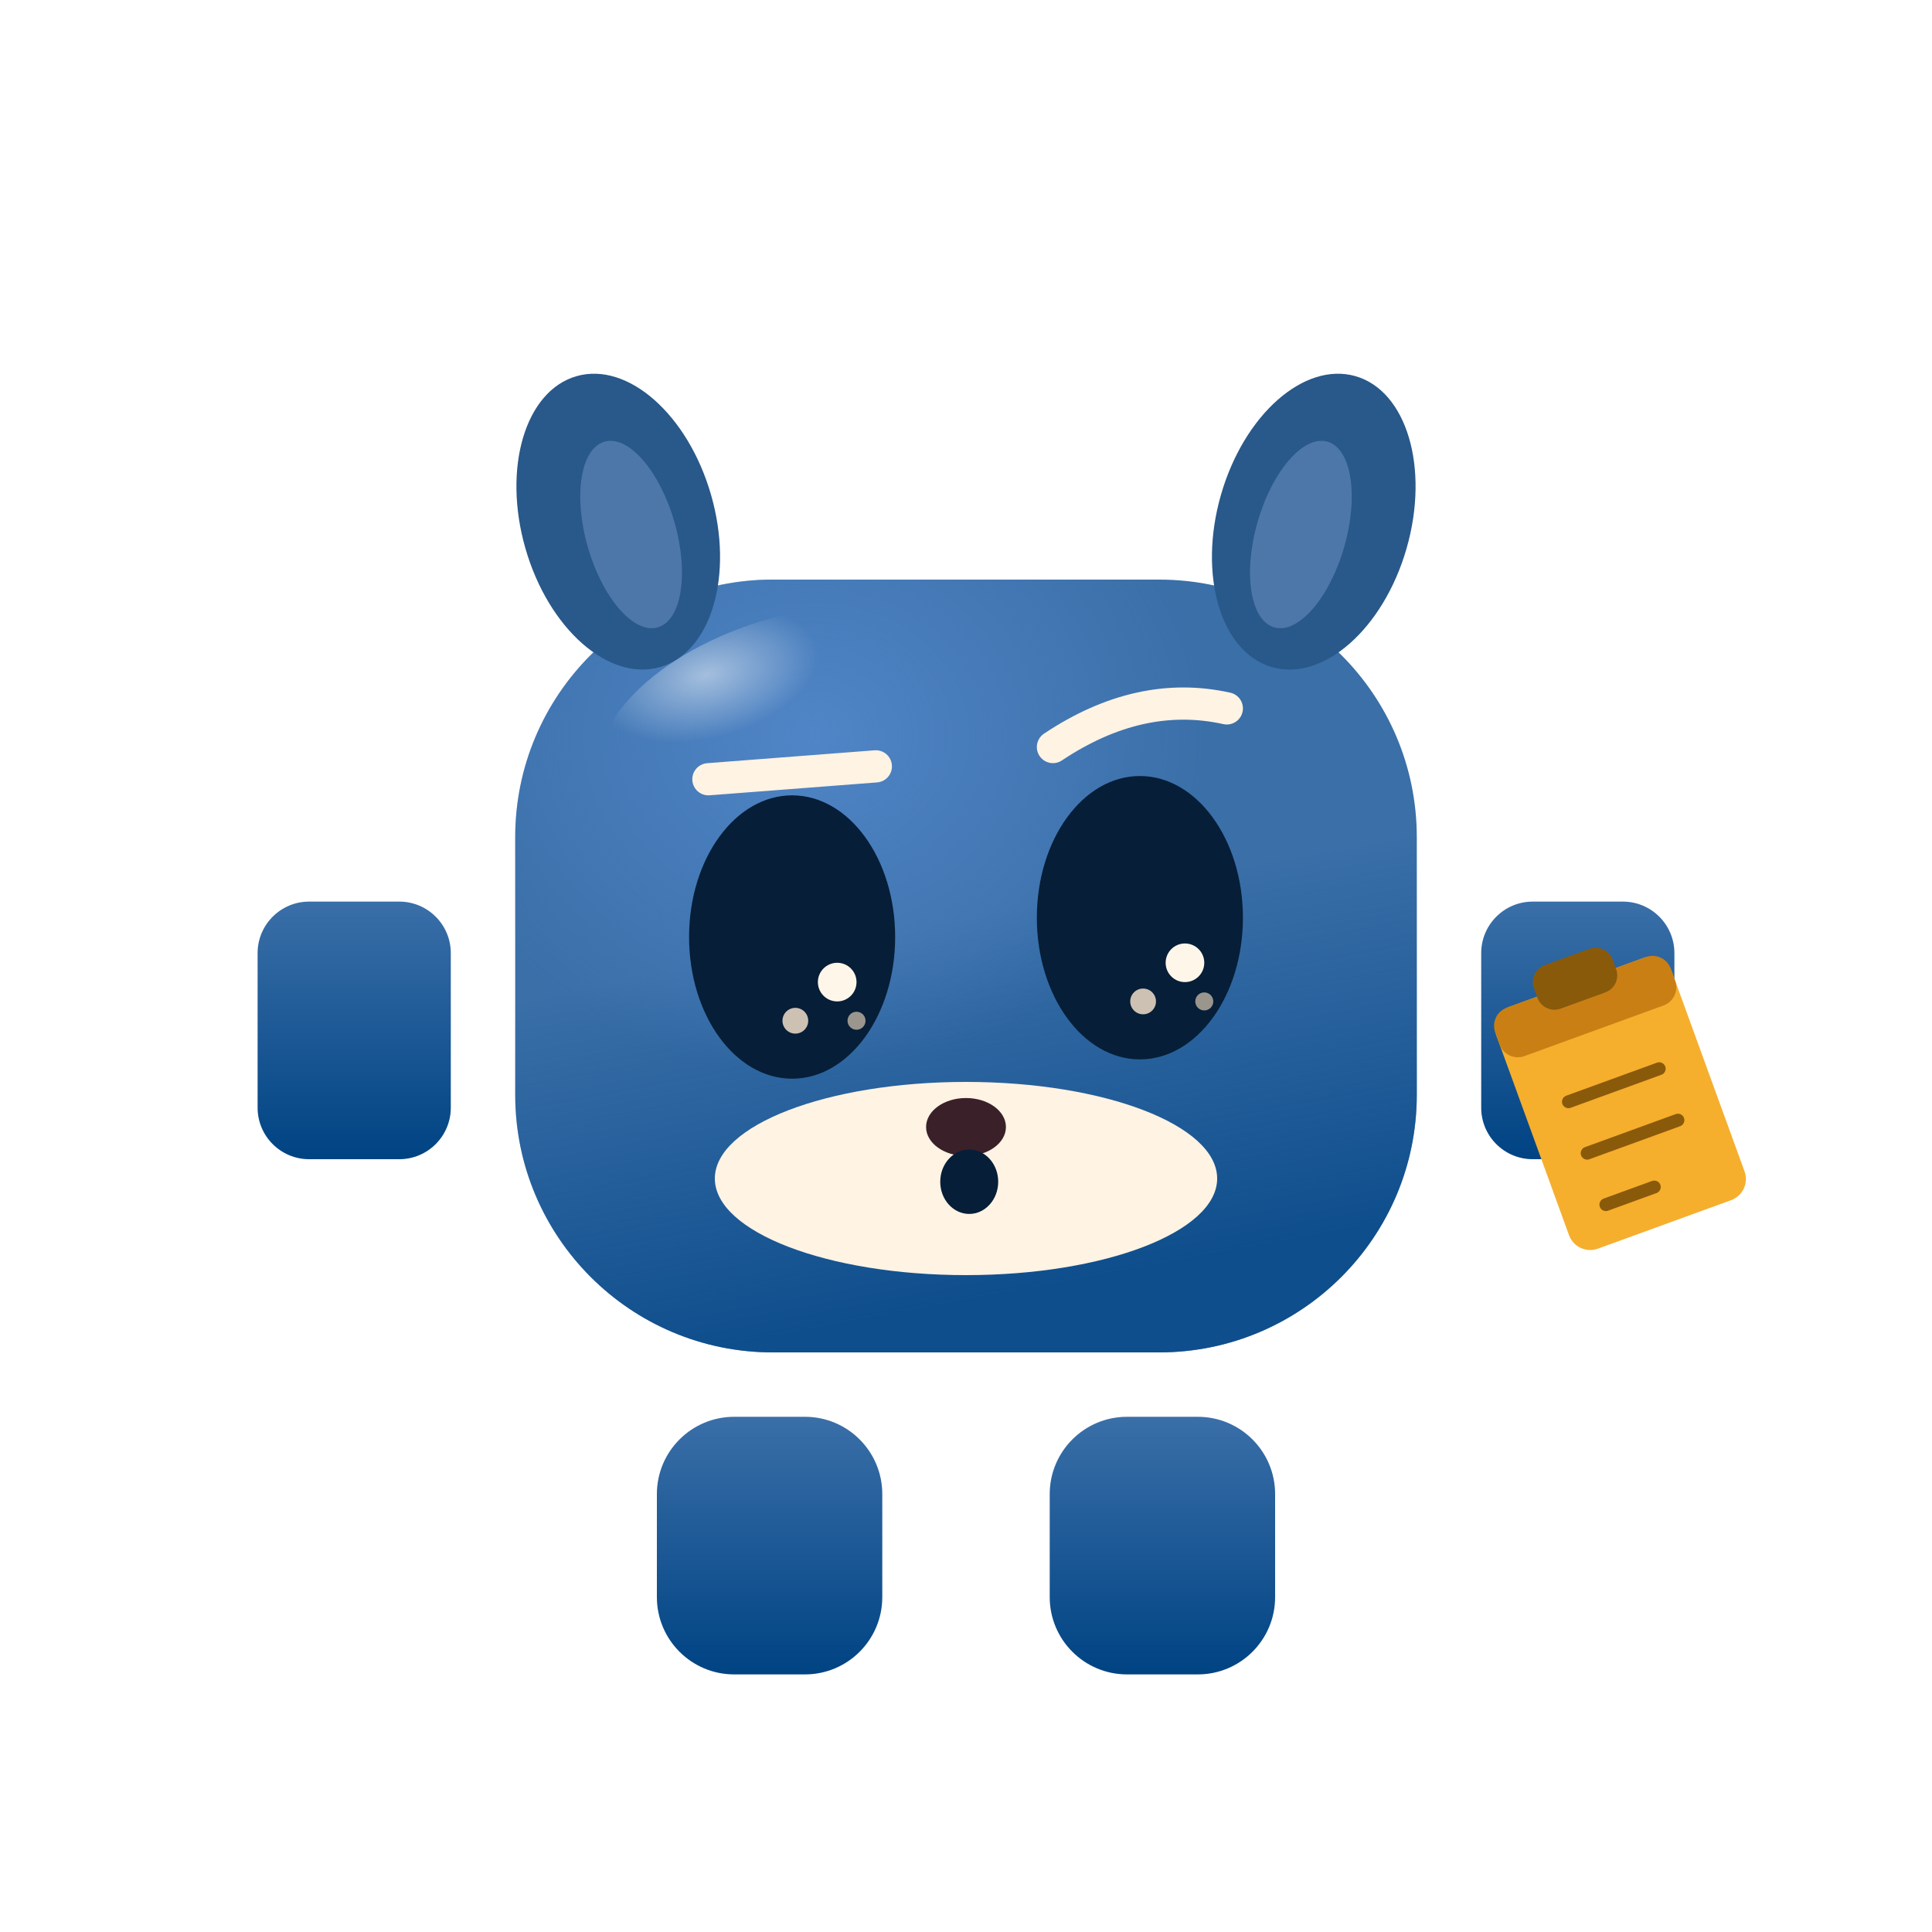
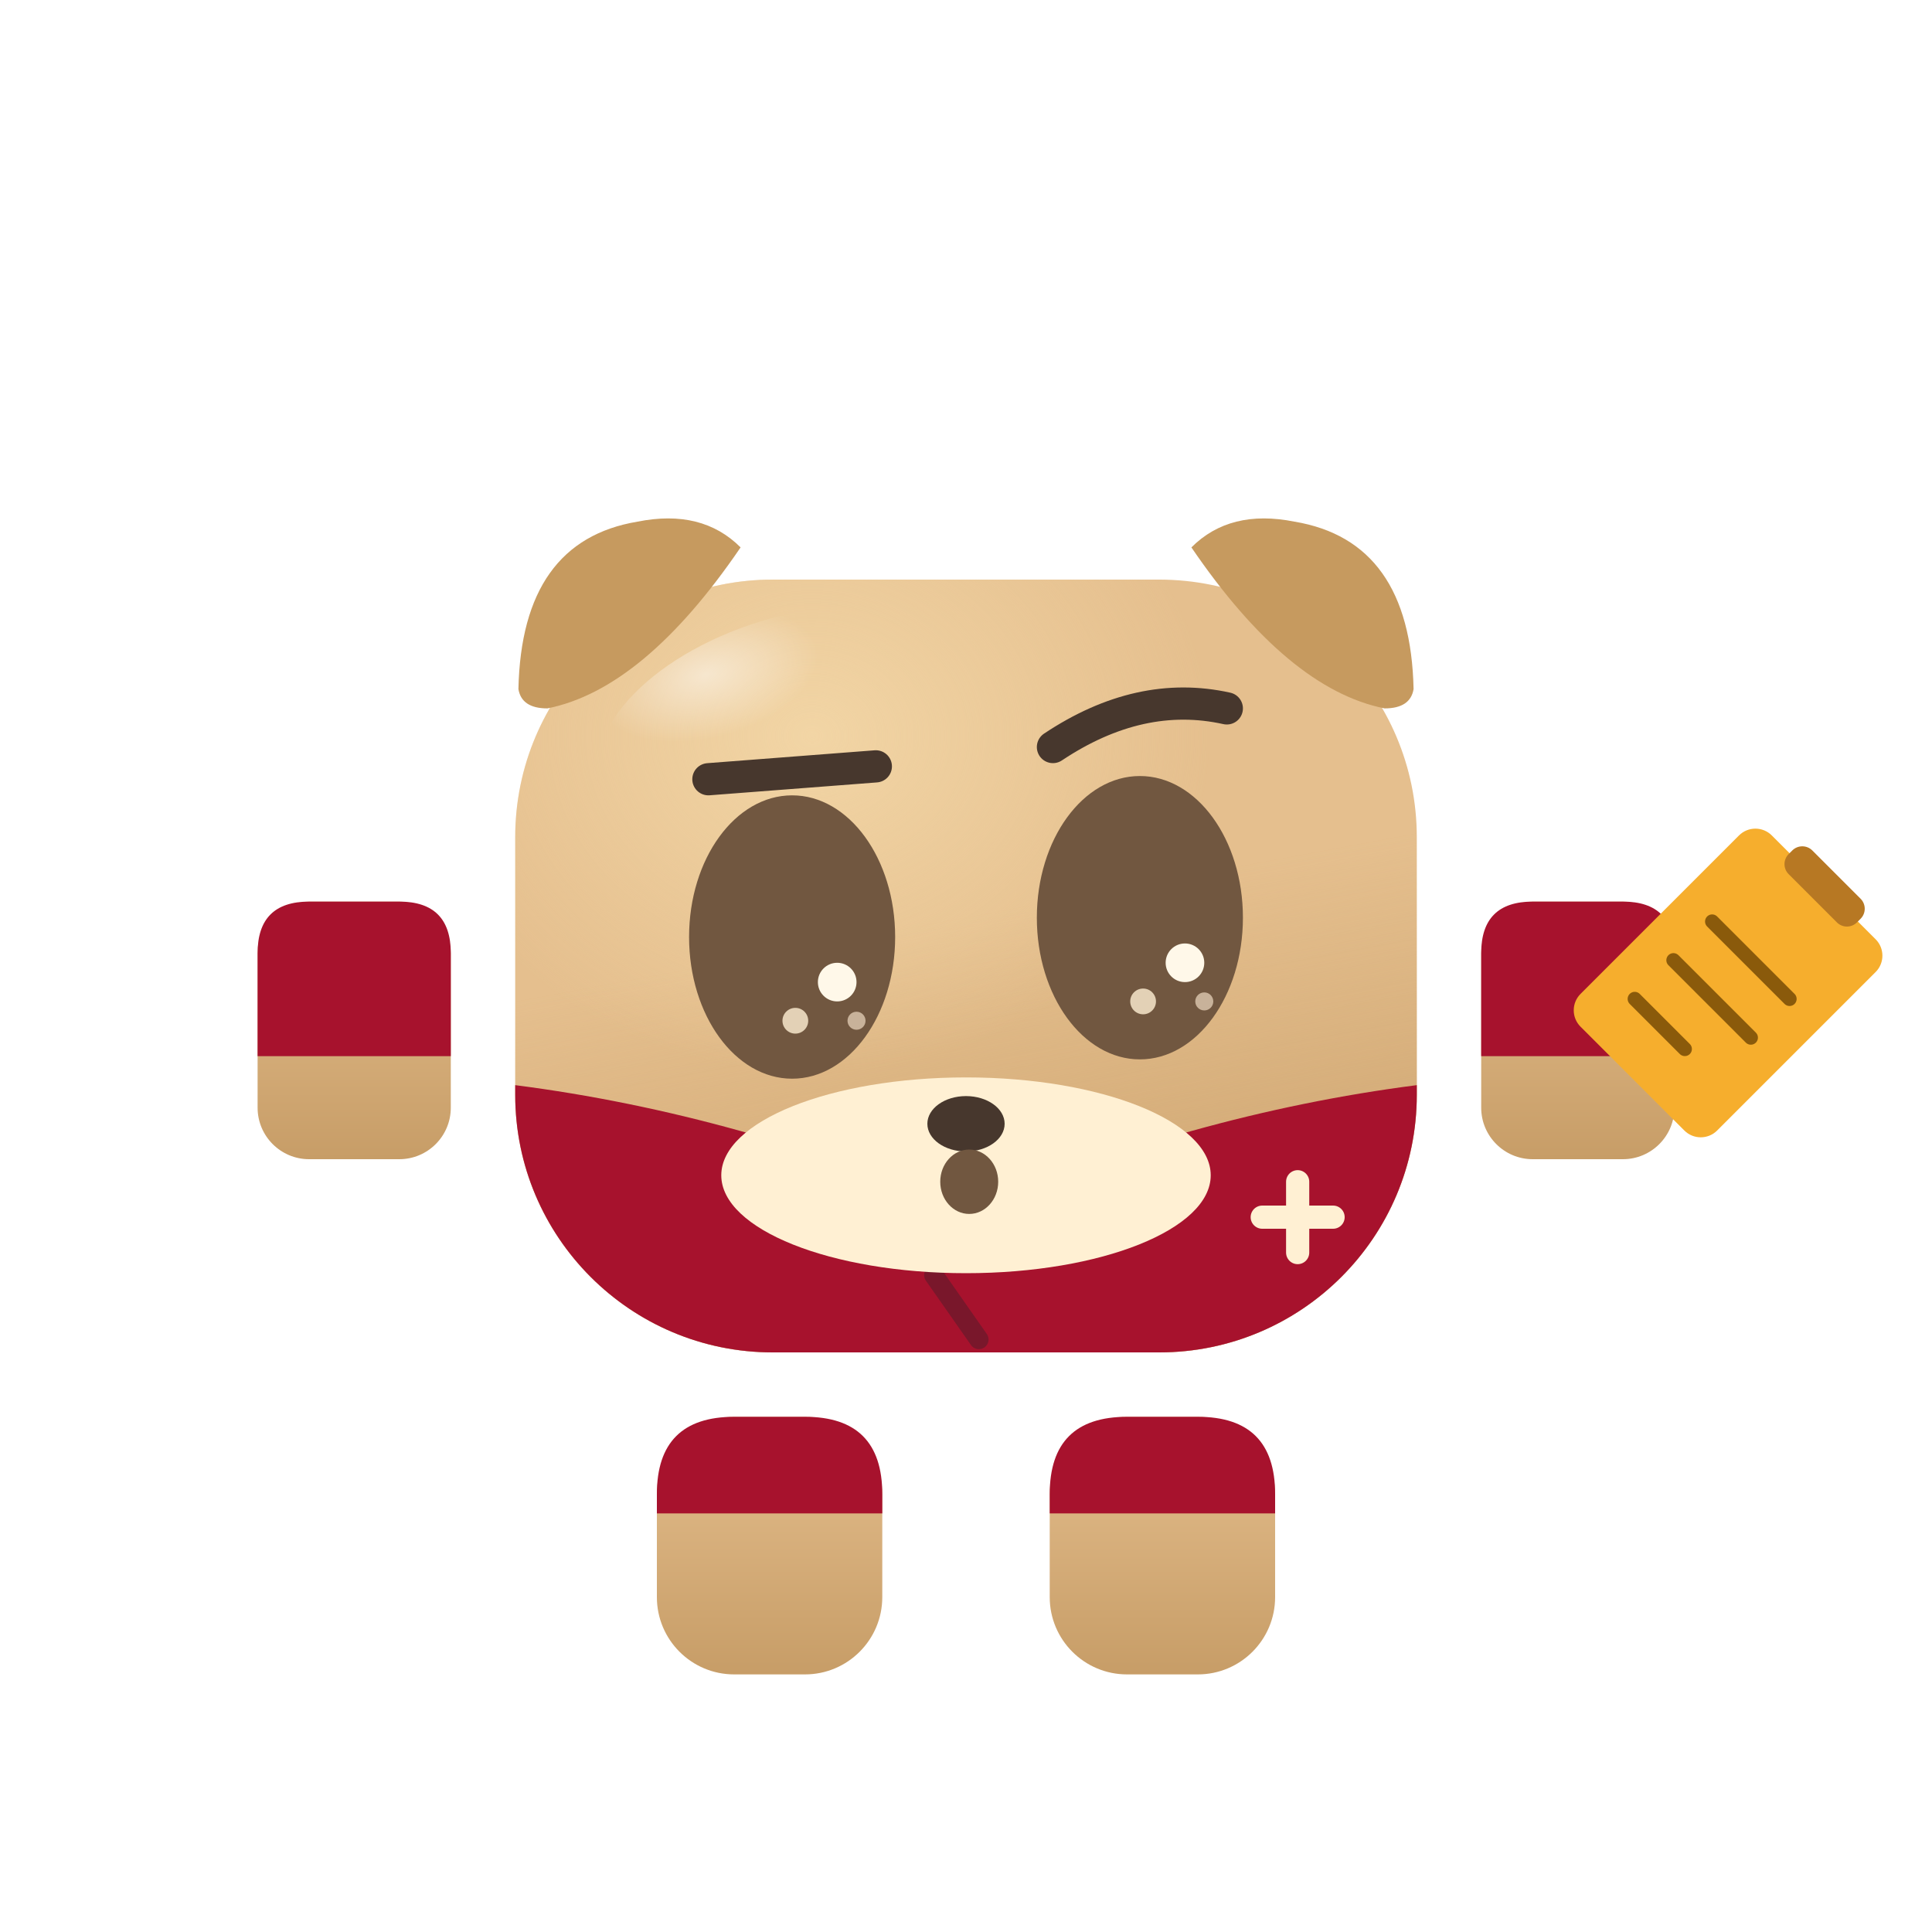
<svg xmlns="http://www.w3.org/2000/svg" viewBox="-3 -5 30 30">
  <defs>
    <radialGradient id="cvm-hi" cx="33%" cy="20%" r="80%">
-       <stop offset="0%" stop-color="#5489CC" stop-opacity="0.85" />
-       <stop offset="55%" stop-color="#5489CC" stop-opacity="0" />
+       <stop offset="0%" stop-color="#F4D9A9" stop-opacity="0.85" />
+       <stop offset="55%" stop-color="#F4D9A9" stop-opacity="0" />
    </radialGradient>
    <linearGradient id="cvm-lo" x1="0" y1="0" x2="0.22" y2="1">
-       <stop offset="52%" stop-color="#004383" stop-opacity="0" />
-       <stop offset="100%" stop-color="#004383" stop-opacity="0.75" />
+       <stop offset="52%" stop-color="#C79D67" stop-opacity="0" />
+       <stop offset="100%" stop-color="#C79D67" stop-opacity="0.75" />
    </linearGradient>
    <linearGradient id="cvm-limb" x1="0" y1="0" x2="0" y2="1">
-       <stop offset="0%" stop-color="#3A6FA8" />
-       <stop offset="100%" stop-color="#004383" />
+       <stop offset="0%" stop-color="#E5BF8E" />
+       <stop offset="100%" stop-color="#C79D67" />
    </linearGradient>
    <radialGradient id="cvm-spec" cx="30%" cy="16%" r="26%">
      <stop offset="0%" stop-color="#ffffff" stop-opacity="0.5" />
      <stop offset="100%" stop-color="#ffffff" stop-opacity="0" />
    </radialGradient>
  </defs>
  <g id="rig-root">
    <g id="rig-arm-left" data-pivot="2.5 9">
      <path d="M1.8 9 L3.2 9 A0.8 0.8 0 0 1 4 9.8 L4 12.2 A0.8 0.8 0 0 1 3.2 13 L1.8 13 A0.8 0.8 0 0 1 1 12.2 L1 9.8 A0.8 0.8 0 0 1 1.8 9 Z" fill="url(#cvm-limb)" />
+       <path id="scrub-sleeve-left" d="M1 11.4 V9.8 Q1 9 1.8 9 H3.2 Q4 9 4 9.8 V11.4 Z" fill="#A7122D" />
    </g>
    <g id="rig-arm-right" data-pivot="21.5 9">
      <path d="M20.8 9 L22.2 9 A0.8 0.8 0 0 1 23 9.8 L23 12.2 A0.8 0.8 0 0 1 22.2 13 L20.8 13 A0.8 0.8 0 0 1 20 12.2 L20 9.8 A0.8 0.8 0 0 1 20.8 9 Z" fill="url(#cvm-limb)" />
+       <path id="scrub-sleeve-right" d="M20 11.4 V9.8 Q20 9 20.8 9 H22.2 Q23 9 23 9.8 V11.4 Z" fill="#A7122D" />
      <g id="slot-item">
-         <g transform="rotate(-20 21.5 12.8)">
-           <rect x="20.9" y="10.4" width="2.9" height="4.0" rx="0.35" fill="#F6AE2D" />
-           <rect x="20.9" y="10.4" width="2.9" height="0.8" rx="0.3" fill="#C97F14" />
-           <rect x="21.7" y="9.98" width="1.3" height="0.72" rx="0.28" fill="#8A5A0B" />
-           <path d="M21.6 12.1 H23.1 M21.6 12.95 H23.1 M21.6 13.8 H22.4" stroke="#8A5A0B" stroke-width="0.2" stroke-linecap="round" />
+         <g id="clipboard-board" transform="rotate(45 21.5 10.9)">
+           <rect x="21.2" y="6.7" width="3" height="4.2" rx="0.36" fill="#F6AE2D" />
+           <rect x="21.95" y="6.42" width="1.5" height="0.52" rx="0.22" fill="#B77823" />
+           <path d="M21.85 8.3 H23.55 M21.85 9.15 H23.55 M21.85 10 H22.95" stroke="#8A5A0B" stroke-width="0.22" stroke-linecap="round" />
        </g>
      </g>
    </g>
    <g id="rig-leg-left" data-pivot="8.95 17">
      <rect x="7.2" y="17" width="3.5" height="4" rx="1.2" fill="url(#cvm-limb)" />
+       <path id="scrub-leg-left" d="M8.4 17 H9.5 Q10.7 17 10.7 18.2 V18.5 H7.2 V18.2 Q7.2 17 8.4 17 Z" fill="#A7122D" />
    </g>
    <g id="rig-leg-right" data-pivot="15.05 17">
      <rect x="13.3" y="17" width="3.5" height="4" rx="1.2" fill="url(#cvm-limb)" />
+       <path id="scrub-leg-right" d="M14.5 17 H15.6 Q16.8 17 16.8 18.2 V18.5 H13.3 V18.2 Q13.3 17 14.5 17 Z" fill="#A7122D" />
    </g>
    <g id="rig-body">
-       <path d="M9 4 L15 4 A4 4 0 0 1 19 8 L19 12 A4 4 0 0 1 15 16 L9 16 A4 4 0 0 1 5 12 L5 8 A4 4 0 0 1 9 4 Z" fill="#3A6FA8" />
+       <clipPath id="rounds-body-clip">
+         <path d="M9 4 L15 4 A4 4 0 0 1 19 8 L19 12 A4 4 0 0 1 15 16 L9 16 A4 4 0 0 1 5 12 L5 8 A4 4 0 0 1 9 4 Z" />
+       </clipPath>
+       <path d="M9 4 L15 4 A4 4 0 0 1 19 8 L19 12 A4 4 0 0 1 15 16 L9 16 A4 4 0 0 1 5 12 L5 8 A4 4 0 0 1 9 4 Z" fill="#E5BF8E" />
      <path d="M9 4 L15 4 A4 4 0 0 1 19 8 L19 12 A4 4 0 0 1 15 16 L9 16 A4 4 0 0 1 5 12 L5 8 A4 4 0 0 1 9 4 Z" fill="url(#cvm-lo)" />
      <path d="M9 4 L15 4 A4 4 0 0 1 19 8 L19 12 A4 4 0 0 1 15 16 L9 16 A4 4 0 0 1 5 12 L5 8 A4 4 0 0 1 9 4 Z" fill="url(#cvm-hi)" />
      <ellipse cx="9.6" cy="6.4" rx="3.4" ry="1.9" fill="url(#cvm-spec)" transform="rotate(-14 9.6 6.4)" />
+       <path id="scrub-hem" d="M5 11.85 Q8.5 12.3 12 13.8 Q15.5 12.3 19 11.85 L19 16 H5 Z" fill="#A7122D" clip-path="url(#rounds-body-clip)" />
+       <path id="scrub-seam" d="M11.5 14.8 L12.2 15.8" fill="none" stroke="#79172B" stroke-width="0.3" stroke-linecap="round" />
+       <path id="scrub-cross" d="M17.15 13.35 V14.45 M16.6 13.9 H17.7" fill="none" stroke="#FFF0D3" stroke-width="0.36" stroke-linecap="round" />
      <g id="rig-face-curious">
-         <ellipse cx="12" cy="13.3" rx="3.9" ry="1.5" fill="#FFF3E4" />
-         <ellipse cx="12" cy="12.5" rx="0.62" ry="0.45" fill="#3A2028" />
-         <ellipse cx="9.3" cy="9.55" rx="1.6" ry="2.2" fill="#061E37" />
+         <ellipse cx="12" cy="13.25" rx="3.8" ry="1.52" fill="#FFF0D3" />
+         <ellipse cx="12" cy="12.45" rx="0.6" ry="0.43" fill="#47372D" />
+         <ellipse cx="9.3" cy="9.55" rx="1.6" ry="2.2" fill="#715740" />
        <g class="pupil">
-           <circle cx="10" cy="10.25" r="0.3" fill="#FFF6EA" />
-           <circle cx="9.35" cy="10.85" r="0.2" fill="#FFE9D2" fill-opacity="0.8" />
-           <circle cx="10.3" cy="10.85" r="0.14" fill="#E9D6BC" fill-opacity="0.65" />
+           <circle cx="10" cy="10.25" r="0.3" fill="#FFF8E9" />
+           <circle cx="9.35" cy="10.85" r="0.2" fill="#FFF0D3" fill-opacity="0.8" />
+           <circle cx="10.3" cy="10.85" r="0.14" fill="#F8E4CB" fill-opacity="0.65" />
        </g>
-         <ellipse cx="14.7" cy="9.25" rx="1.6" ry="2.2" fill="#061E37" />
+         <ellipse cx="14.7" cy="9.25" rx="1.6" ry="2.2" fill="#715740" />
        <g class="pupil">
-           <circle cx="15.4" cy="9.95" r="0.3" fill="#FFF6EA" />
-           <circle cx="14.75" cy="10.55" r="0.2" fill="#FFE9D2" fill-opacity="0.8" />
-           <circle cx="15.7" cy="10.55" r="0.14" fill="#E9D6BC" fill-opacity="0.65" />
+           <circle cx="15.4" cy="9.95" r="0.3" fill="#FFF8E9" />
+           <circle cx="14.75" cy="10.55" r="0.2" fill="#FFF0D3" fill-opacity="0.8" />
+           <circle cx="15.7" cy="10.55" r="0.14" fill="#F8E4CB" fill-opacity="0.65" />
        </g>
-         <path d="M8 7.1 L10.6 6.9" fill="none" stroke="#FFF3E4" stroke-width="0.5" stroke-linecap="round" />
-         <path d="M13.35 6.6 Q14.7 5.7 16.05 6" fill="none" stroke="#FFF3E4" stroke-width="0.5" stroke-linecap="round" />
-         <ellipse cx="12.05" cy="13.35" rx="0.45" ry="0.5" fill="#061E37" />
+         <path d="M8 7.1 L10.6 6.9" fill="none" stroke="#47372D" stroke-width="0.5" stroke-linecap="round" />
+         <path d="M13.35 6.6 Q14.7 5.7 16.05 6" fill="none" stroke="#47372D" stroke-width="0.5" stroke-linecap="round" />
+         <ellipse cx="12.05" cy="13.35" rx="0.45" ry="0.5" fill="#715740" />
      </g>
      <g id="slot-eyewear" />
    </g>
    <g id="slot-hat">
-       <ellipse cx="6.6" cy="3.1" rx="1.5" ry="2.35" fill="#29588A" transform="rotate(-16 6.6 3.1)" />
-       <ellipse cx="6.8" cy="3.3" rx="0.7" ry="1.5" fill="#658CBD" opacity="0.6" transform="rotate(-16 6.8 3.3)" />
-       <ellipse cx="17.4" cy="3.1" rx="1.5" ry="2.35" fill="#29588A" transform="rotate(16 17.4 3.1)" />
-       <ellipse cx="17.2" cy="3.3" rx="0.7" ry="1.5" fill="#658CBD" opacity="0.6" transform="rotate(16 17.2 3.3)" />
+       <path id="ear-left" d="M8.5 3.5 Q7.9 2.9 6.9 3.1 Q5.1 3.4 5.05 5.7 Q5.1 6 5.5 6 Q7 5.7 8.5 3.5 Z" fill="#C69A5F" />
+       <path id="ear-right" d="M15.5 3.5 Q16.1 2.9 17.1 3.1 Q18.9 3.4 18.95 5.7 Q18.9 6 18.5 6 Q17 5.7 15.5 3.5 Z" fill="#C69A5F" />
    </g>
  </g>
</svg>
